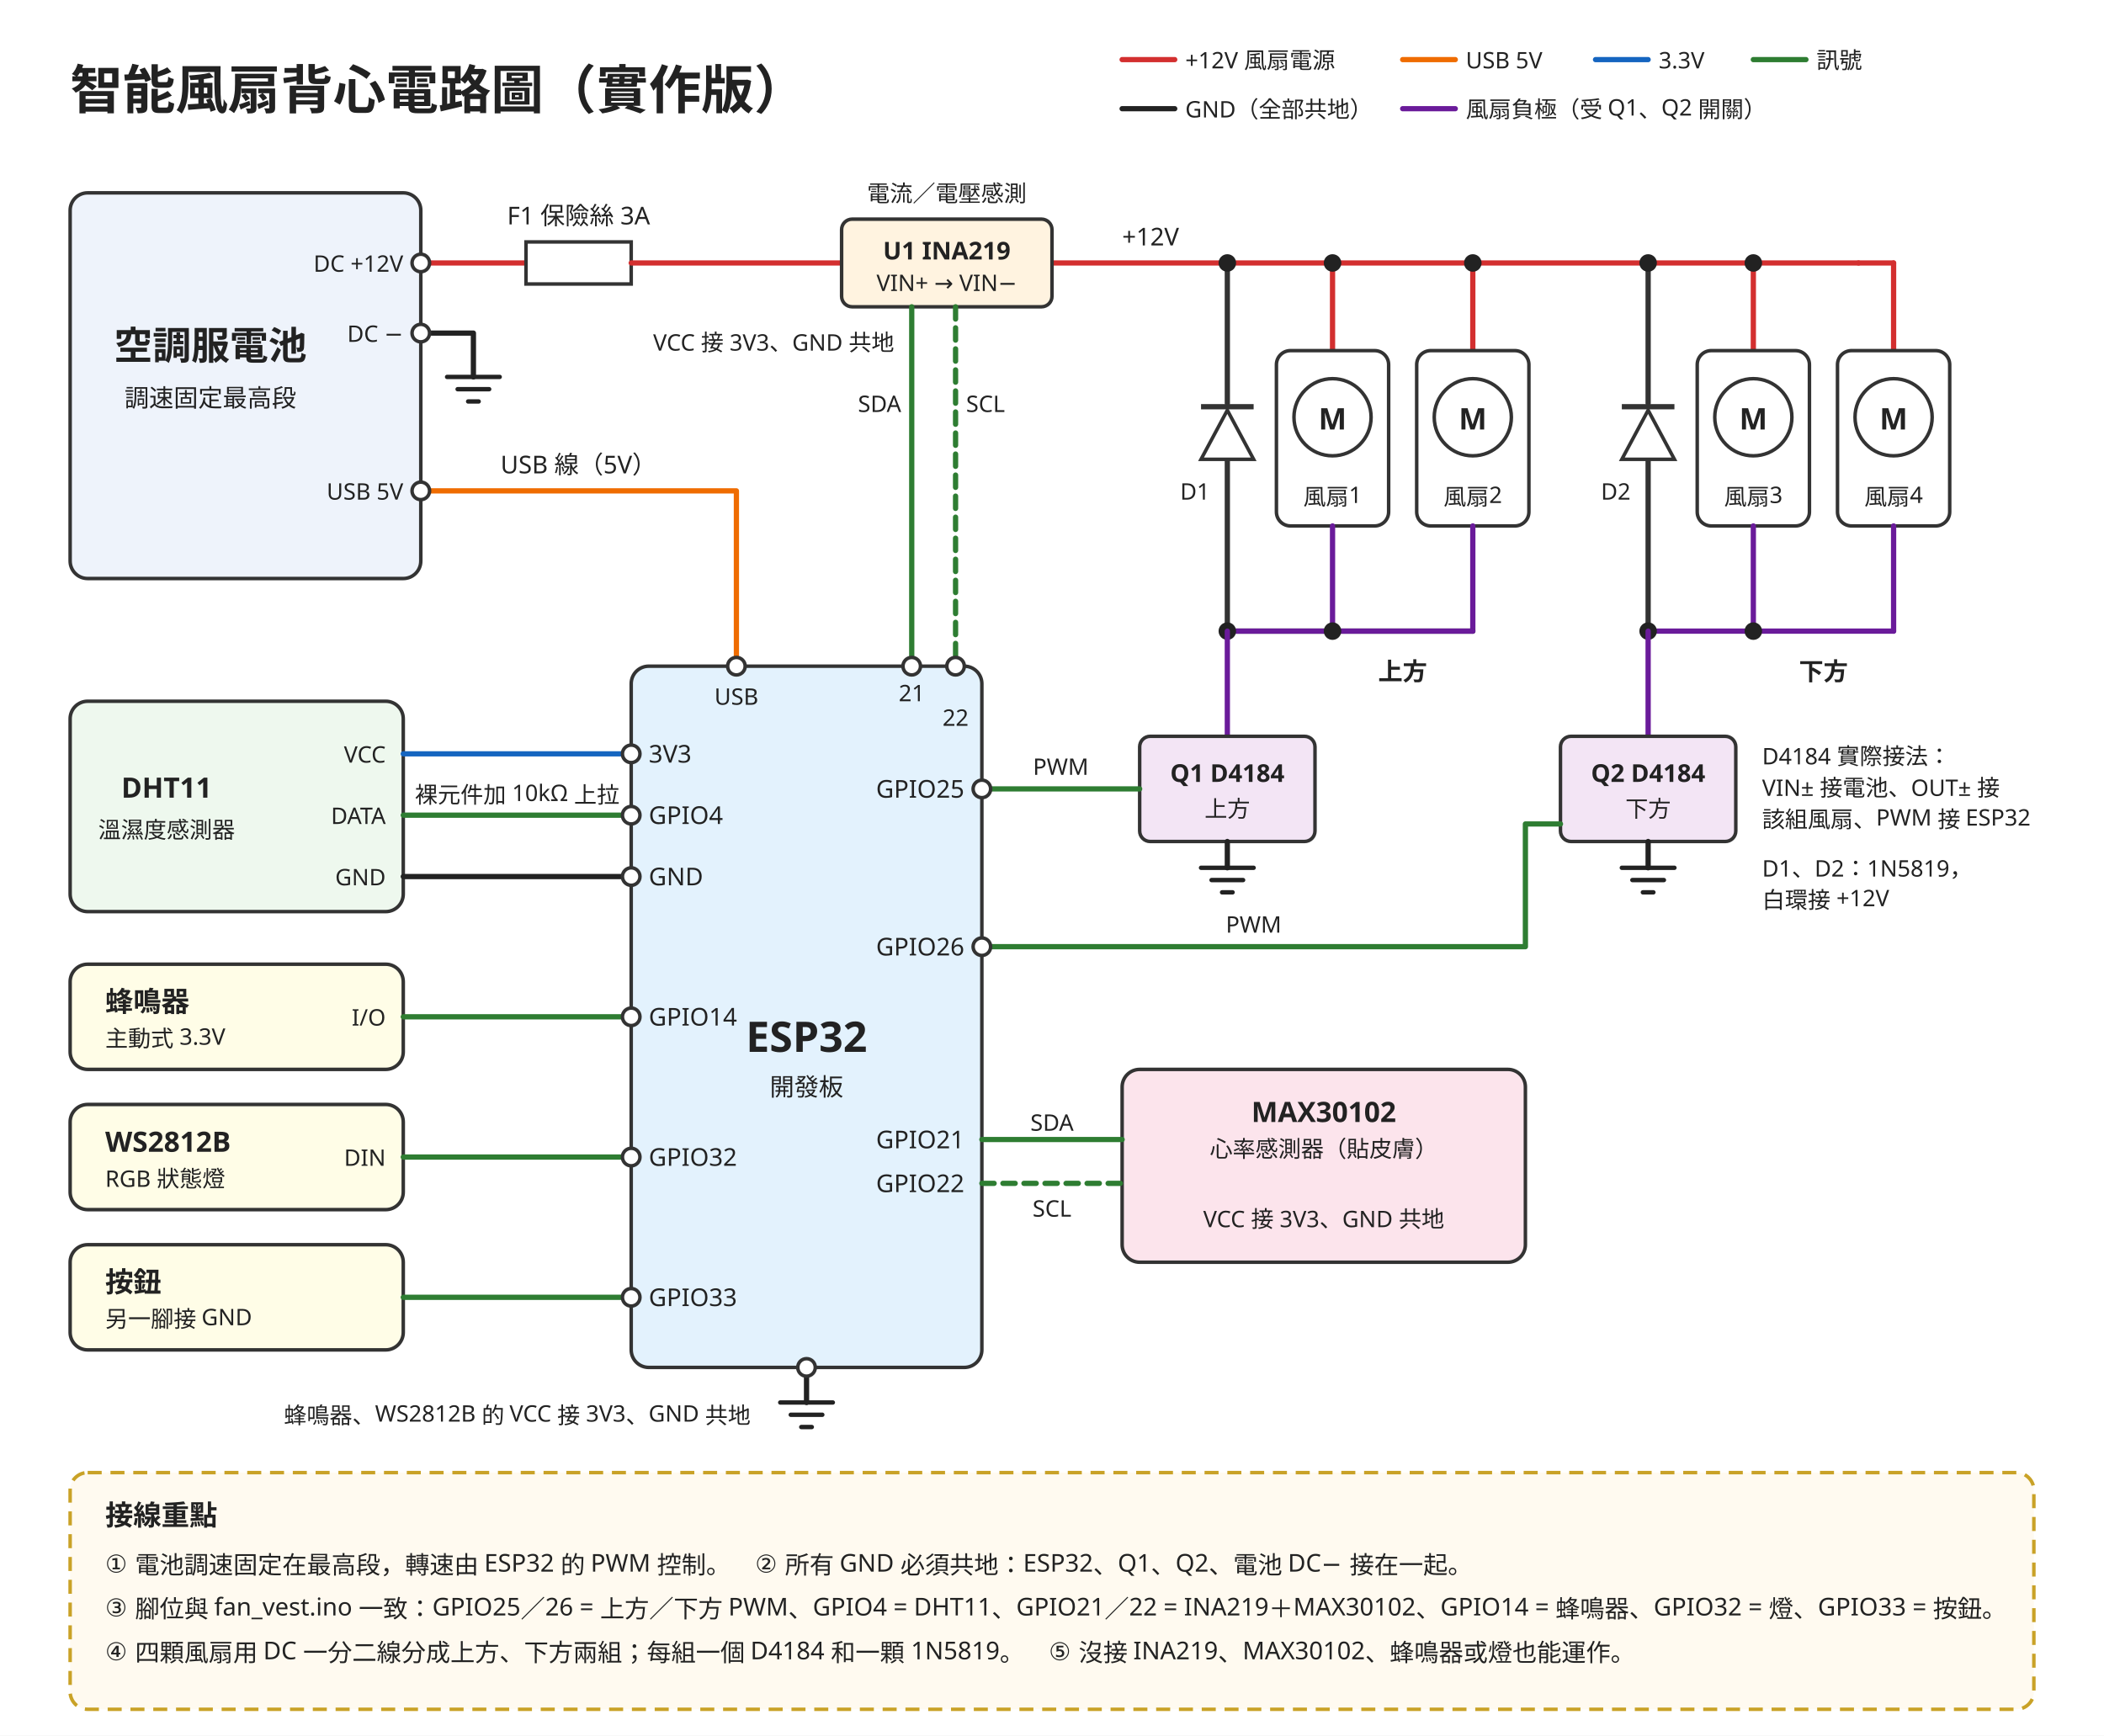
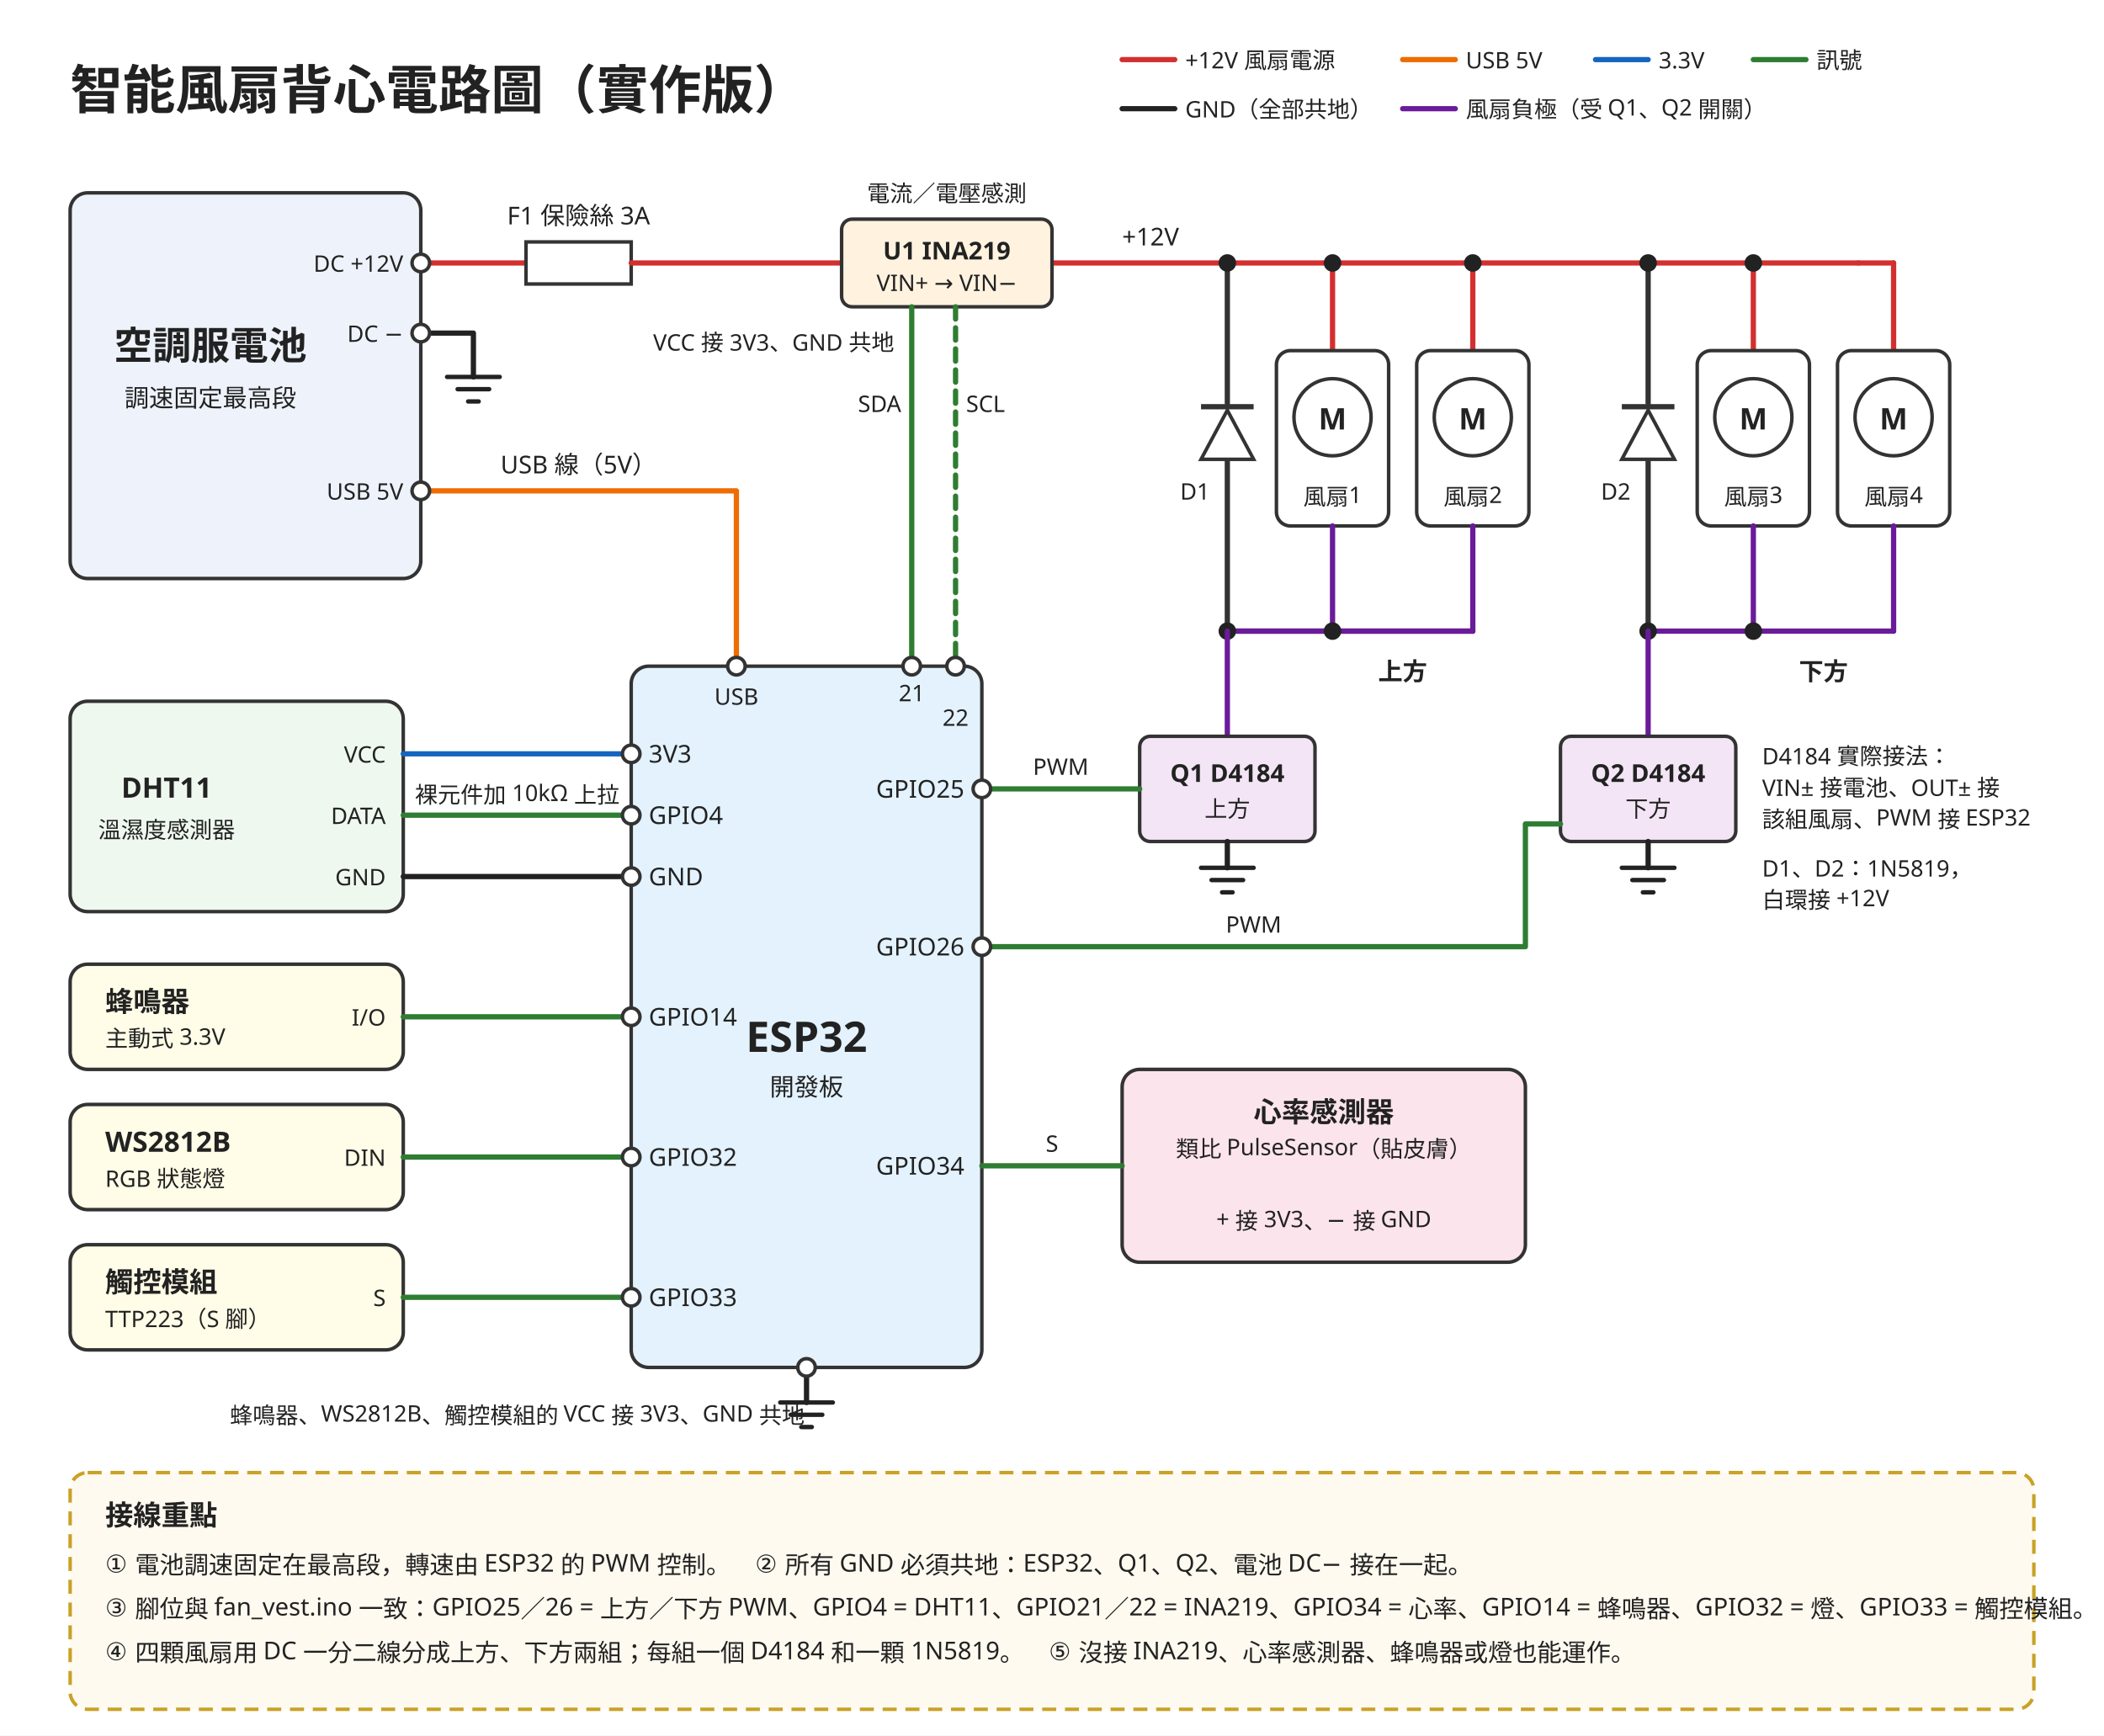
<svg xmlns="http://www.w3.org/2000/svg" viewBox="0 0 1200 990" width="1200" height="990">
  <style>
    text { font-family: "Microsoft JhengHei", "PingFang TC", "Noto Sans TC", sans-serif; fill: #222; }
    .w { fill: none; stroke-width: 3; stroke-linecap: round; stroke-linejoin: round; }
    .v12 { stroke: #d32f2f; } .v5 { stroke: #ef6c00; } .v33 { stroke: #1565c0; }
    .sig { stroke: #2e7d32; } .gnd { stroke: #222; } .sw { stroke: #6a1b9a; }
    .box { stroke: #333; stroke-width: 2; }
    .part { fill: #fff; stroke: #333; stroke-width: 2; }
    .dot { fill: #222; }
    .pin { fill: #fff; stroke: #333; stroke-width: 2; }
    .s13 { font-size: 13px; } .s14 { font-size: 14px; } .s16 { font-size: 16px; } .b { font-weight: bold; }
  </style>
  <defs>
    <g id="gnd">
      <path d="M-15 0 H15 M-9 7 H9 M-3 14 H3" fill="none" stroke="#222" stroke-width="2.5" stroke-linecap="round" />
    </g>
    <g id="fan">
      <path d="M0 -50 V0" class="w v12" />
      <rect x="-32" y="0" width="64" height="100" rx="8" class="part" />
      <circle cx="0" cy="38" r="22" class="part" />
      <text x="0" y="45" text-anchor="middle" font-size="17" class="b">M</text>
      <path d="M0 100 V160" class="w sw" />
    </g>
    <g id="diode">
      <polygon points="-15,30 15,30 0,2" fill="#fff" stroke="#333" stroke-width="2" />
      <line x1="-15" y1="0" x2="15" y2="0" stroke="#333" stroke-width="3" />
    </g>
  </defs>
  <rect width="1200" height="990" fill="#fff" />
  <text x="40" y="62" font-size="30" class="b">智能風扇背心電路圖（實作版）</text>
  <g class="s13">
    <line x1="640" y1="34" x2="670" y2="34" class="w v12" />
    <text x="676" y="39">+12V 風扇電源</text>
    <line x1="800" y1="34" x2="830" y2="34" class="w v5" />
    <text x="836" y="39">USB 5V</text>
    <line x1="910" y1="34" x2="940" y2="34" class="w v33" />
    <text x="946" y="39">3.3V</text>
    <line x1="1000" y1="34" x2="1030" y2="34" class="w sig" />
    <text x="1036" y="39">訊號</text>
    <line x1="640" y1="62" x2="670" y2="62" class="w gnd" />
    <text x="676" y="67">GND（全部共地）</text>
    <line x1="800" y1="62" x2="830" y2="62" class="w sw" />
    <text x="836" y="67">風扇負極（受 Q1、Q2 開關）</text>
  </g>
  <rect x="40" y="110" width="200" height="220" rx="10" fill="#eef3fb" class="box" />
  <text x="120" y="205" text-anchor="middle" font-size="22" class="b">空調服電池</text>
  <text x="120" y="232" text-anchor="middle" class="s14">調速固定最高段</text>
  <text x="230" y="155" text-anchor="end" class="s13">DC +12V</text>
  <text x="230" y="195" text-anchor="end" class="s13">DC −</text>
  <text x="230" y="285" text-anchor="end" class="s13">USB 5V</text>
  <path d="M240 190 H270 V215" class="w gnd" />
  <use href="#gnd" x="270" y="215" />
  <path d="M240 150 H300" class="w v12" />
  <rect x="300" y="138" width="60" height="24" class="part" />
  <text x="330" y="128" text-anchor="middle" class="s14">F1 保險絲 3A</text>
  <path d="M360 150 H480 M600 150 H1060" class="w v12" />
  <rect x="480" y="125" width="120" height="50" rx="6" fill="#fff3e0" stroke="#333" stroke-width="2" />
  <text x="540" y="148" text-anchor="middle" class="s14 b">U1 INA219</text>
  <text x="540" y="166" text-anchor="middle" class="s13">VIN+ → VIN−</text>
  <text x="540" y="115" text-anchor="middle" class="s13">電流／電壓感測</text>
  <text x="640" y="140" class="s14" fill="#d32f2f">+12V</text>
  <path d="M520 175 V380" class="w sig" />
  <path d="M545 175 V380" class="w sig" stroke-dasharray="7 5" />
  <text x="514" y="235" text-anchor="end" class="s13">SDA</text>
  <text x="551" y="235" class="s13">SCL</text>
  <text x="510" y="200" text-anchor="end" class="s13">VCC 接 3V3、GND 共地</text>
  <use href="#fan" x="760" y="200" />
  <use href="#fan" x="840" y="200" />
  <text x="760" y="288" text-anchor="middle" class="s13">風扇1</text>
  <text x="840" y="288" text-anchor="middle" class="s13">風扇2</text>
  <path d="M700 150 V230 M700 262 V360 M700 360 H840" class="w" stroke="#333" />
  <path d="M700 360 H840" class="w sw" />
  <use href="#diode" x="700" y="232" />
  <text x="690" y="285" text-anchor="end" class="s13">D1</text>
  <text x="800" y="388" text-anchor="middle" class="s14 b">上方</text>
  <use href="#fan" x="1000" y="200" />
  <use href="#fan" x="1080" y="200" />
  <text x="1000" y="288" text-anchor="middle" class="s13">風扇3</text>
  <text x="1080" y="288" text-anchor="middle" class="s13">風扇4</text>
  <path d="M1060 150 H1080" class="w v12" />
  <path d="M940 150 V230 M940 262 V360" class="w" stroke="#333" />
  <path d="M940 360 H1080" class="w sw" />
  <use href="#diode" x="940" y="232" />
  <text x="930" y="285" text-anchor="end" class="s13">D2</text>
  <text x="1040" y="388" text-anchor="middle" class="s14 b">下方</text>
  <g>
    <circle cx="700" cy="150" r="5" class="dot" />
    <circle cx="760" cy="150" r="5" class="dot" />
    <circle cx="840" cy="150" r="5" class="dot" />
    <circle cx="940" cy="150" r="5" class="dot" />
    <circle cx="1000" cy="150" r="5" class="dot" />
    <circle cx="700" cy="360" r="5" class="dot" />
    <circle cx="760" cy="360" r="5" class="dot" />
    <circle cx="940" cy="360" r="5" class="dot" />
    <circle cx="1000" cy="360" r="5" class="dot" />
  </g>
  <path d="M700 360 V420" class="w sw" />
  <rect x="650" y="420" width="100" height="60" rx="6" fill="#f3e5f5" stroke="#333" stroke-width="2" />
  <text x="700" y="446" text-anchor="middle" class="s14 b">Q1 D4184</text>
  <text x="700" y="466" text-anchor="middle" class="s13">上方</text>
  <path d="M700 480 V495" class="w gnd" />
  <use href="#gnd" x="700" y="495" />
  <path d="M940 360 V420" class="w sw" />
  <rect x="890" y="420" width="100" height="60" rx="6" fill="#f3e5f5" stroke="#333" stroke-width="2" />
  <text x="940" y="446" text-anchor="middle" class="s14 b">Q2 D4184</text>
  <text x="940" y="466" text-anchor="middle" class="s13">下方</text>
  <path d="M940 480 V495" class="w gnd" />
  <use href="#gnd" x="940" y="495" />
  <text x="1005" y="436" class="s13">D4184 實際接法：</text>
  <text x="1005" y="454" class="s13">VIN± 接電池、OUT± 接</text>
  <text x="1005" y="472" class="s13">該組風扇、PWM 接 ESP32</text>
  <text x="1005" y="500" class="s13">D1、D2：1N5819，</text>
  <text x="1005" y="518" class="s13">白環接 +12V</text>
  <path d="M240 280 H420 V380" class="w v5" />
  <text x="330" y="270" text-anchor="middle" class="s14">USB 線（5V）</text>
  <rect x="360" y="380" width="200" height="400" rx="10" fill="#e3f2fd" class="box" />
  <text x="420" y="402" text-anchor="middle" class="s13">USB</text>
  <text x="520" y="400" text-anchor="middle" class="s13">21</text>
  <text x="545" y="414" text-anchor="middle" class="s13">22</text>
  <text x="460" y="600" text-anchor="middle" font-size="24" class="b">ESP32</text>
  <text x="460" y="625" text-anchor="middle" class="s14">開發板</text>
  <text x="550" y="455" text-anchor="end" class="s14">GPIO25</text>
  <text x="550" y="545" text-anchor="end" class="s14">GPIO26</text>
  <text x="370" y="435" class="s14">3V3</text>
  <text x="370" y="470" class="s14">GPIO4</text>
  <text x="370" y="505" class="s14">GND</text>
  <text x="370" y="585" class="s14">GPIO14</text>
  <text x="370" y="665" class="s14">GPIO32</text>
  <text x="370" y="745" class="s14">GPIO33</text>
  <path d="M560 450 H650" class="w sig" />
  <text x="605" y="442" text-anchor="middle" class="s13">PWM</text>
  <path d="M560 540 H870 V470 H890" class="w sig" />
  <text x="715" y="532" text-anchor="middle" class="s13">PWM</text>
  <path d="M460 780 V800" class="w gnd" />
  <use href="#gnd" x="460" y="800" />
  <rect x="640" y="610" width="230" height="110" rx="10" fill="#fce4ec" class="box" />
-   <text x="755" y="640" text-anchor="middle" class="s16 b">MAX30102</text>
-   <text x="755" y="660" text-anchor="middle" class="s13">心率感測器（貼皮膚）</text>
-   <text x="755" y="700" text-anchor="middle" class="s13">VCC 接 3V3、GND 共地</text>
-   <path d="M560 650 H640" class="w sig" />
-   <path d="M560 675 H640" class="w sig" stroke-dasharray="7 5" />
-   <text x="550" y="655" text-anchor="end" class="s14">GPIO21</text>
-   <text x="550" y="680" text-anchor="end" class="s14">GPIO22</text>
-   <text x="600" y="645" text-anchor="middle" class="s13">SDA</text>
-   <text x="600" y="694" text-anchor="middle" class="s13">SCL</text>
+   <text x="755" y="640" text-anchor="middle" class="s16 b">心率感測器</text>
+   <text x="755" y="660" text-anchor="middle" class="s13">類比 PulseSensor（貼皮膚）</text>
+   <text x="755" y="700" text-anchor="middle" class="s13">+ 接 3V3、− 接 GND</text>
+   <path d="M560 665 H640" class="w sig" />
+   <text x="550" y="670" text-anchor="end" class="s14">GPIO34</text>
+   <text x="600" y="657" text-anchor="middle" class="s13">S</text>
  <rect x="40" y="400" width="190" height="120" rx="10" fill="#eef8ee" class="box" />
  <text x="95" y="455" text-anchor="middle" class="s16 b">DHT11</text>
  <text x="95" y="478" text-anchor="middle" class="s13">溫濕度感測器</text>
  <text x="220" y="435" text-anchor="end" class="s13">VCC</text>
  <text x="220" y="470" text-anchor="end" class="s13">DATA</text>
  <text x="220" y="505" text-anchor="end" class="s13">GND</text>
  <path d="M230 430 H360" class="w v33" />
  <path d="M230 465 H360" class="w sig" />
  <path d="M230 500 H360" class="w gnd" />
  <text x="295" y="458" text-anchor="middle" class="s13">裸元件加 10kΩ 上拉</text>
  <rect x="40" y="550" width="190" height="60" rx="10" fill="#fffde7" class="box" />
  <text x="60" y="577" class="s16 b">蜂鳴器</text>
  <text x="60" y="597" class="s13">主動式 3.3V</text>
  <text x="220" y="585" text-anchor="end" class="s13">I/O</text>
  <path d="M230 580 H360" class="w sig" />
  <rect x="40" y="630" width="190" height="60" rx="10" fill="#fffde7" class="box" />
  <text x="60" y="657" class="s16 b">WS2812B</text>
  <text x="60" y="677" class="s13">RGB 狀態燈</text>
  <text x="220" y="665" text-anchor="end" class="s13">DIN</text>
  <path d="M230 660 H360" class="w sig" />
  <rect x="40" y="710" width="190" height="60" rx="10" fill="#fffde7" class="box" />
-   <text x="60" y="737" class="s16 b">按鈕</text>
-   <text x="60" y="757" class="s13">另一腳接 GND</text>
+   <text x="60" y="737" class="s16 b">觸控模組</text>
+   <text x="60" y="757" class="s13">TTP223（S 腳）</text>
+   <text x="220" y="745" text-anchor="end" class="s13">S</text>
  <path d="M230 740 H360" class="w sig" />
-   <text x="295" y="812" text-anchor="middle" class="s13">蜂鳴器、WS2812B 的 VCC 接 3V3、GND 共地</text>
+   <text x="295" y="812" text-anchor="middle" class="s13">蜂鳴器、WS2812B、觸控模組的 VCC 接 3V3、GND 共地</text>
  <g>
    <circle cx="240" cy="150" r="5" class="pin" />
    <circle cx="240" cy="190" r="5" class="pin" />
    <circle cx="240" cy="280" r="5" class="pin" />
    <circle cx="420" cy="380" r="5" class="pin" />
    <circle cx="520" cy="380" r="5" class="pin" />
    <circle cx="545" cy="380" r="5" class="pin" />
    <circle cx="560" cy="450" r="5" class="pin" />
    <circle cx="560" cy="540" r="5" class="pin" />
    <circle cx="360" cy="430" r="5" class="pin" />
    <circle cx="360" cy="465" r="5" class="pin" />
    <circle cx="360" cy="500" r="5" class="pin" />
    <circle cx="360" cy="580" r="5" class="pin" />
    <circle cx="360" cy="660" r="5" class="pin" />
    <circle cx="360" cy="740" r="5" class="pin" />
    <circle cx="460" cy="780" r="5" class="pin" />
  </g>
  <rect x="40" y="840" width="1120" height="135" rx="10" fill="#fffaf0" stroke="#c9a227" stroke-width="2" stroke-dasharray="8 5" />
  <text x="60" y="870" class="s16 b">接線重點</text>
  <text x="60" y="897" class="s14">① 電池調速固定在最高段，轉速由 ESP32 的 PWM 控制。　② 所有 GND 必須共地：ESP32、Q1、Q2、電池 DC− 接在一起。</text>
-   <text x="60" y="922" class="s14">③ 腳位與 fan_vest.ino 一致：GPIO25／26 = 上方／下方 PWM、GPIO4 = DHT11、GPIO21／22 = INA219＋MAX30102、GPIO14 = 蜂鳴器、GPIO32 = 燈、GPIO33 = 按鈕。</text>
-   <text x="60" y="947" class="s14">④ 四顆風扇用 DC 一分二線分成上方、下方兩組；每組一個 D4184 和一顆 1N5819。　⑤ 沒接 INA219、MAX30102、蜂鳴器或燈也能運作。</text>
+   <text x="60" y="922" class="s14">③ 腳位與 fan_vest.ino 一致：GPIO25／26 = 上方／下方 PWM、GPIO4 = DHT11、GPIO21／22 = INA219、GPIO34 = 心率、GPIO14 = 蜂鳴器、GPIO32 = 燈、GPIO33 = 觸控模組。</text>
+   <text x="60" y="947" class="s14">④ 四顆風扇用 DC 一分二線分成上方、下方兩組；每組一個 D4184 和一顆 1N5819。　⑤ 沒接 INA219、心率感測器、蜂鳴器或燈也能運作。</text>
</svg>
